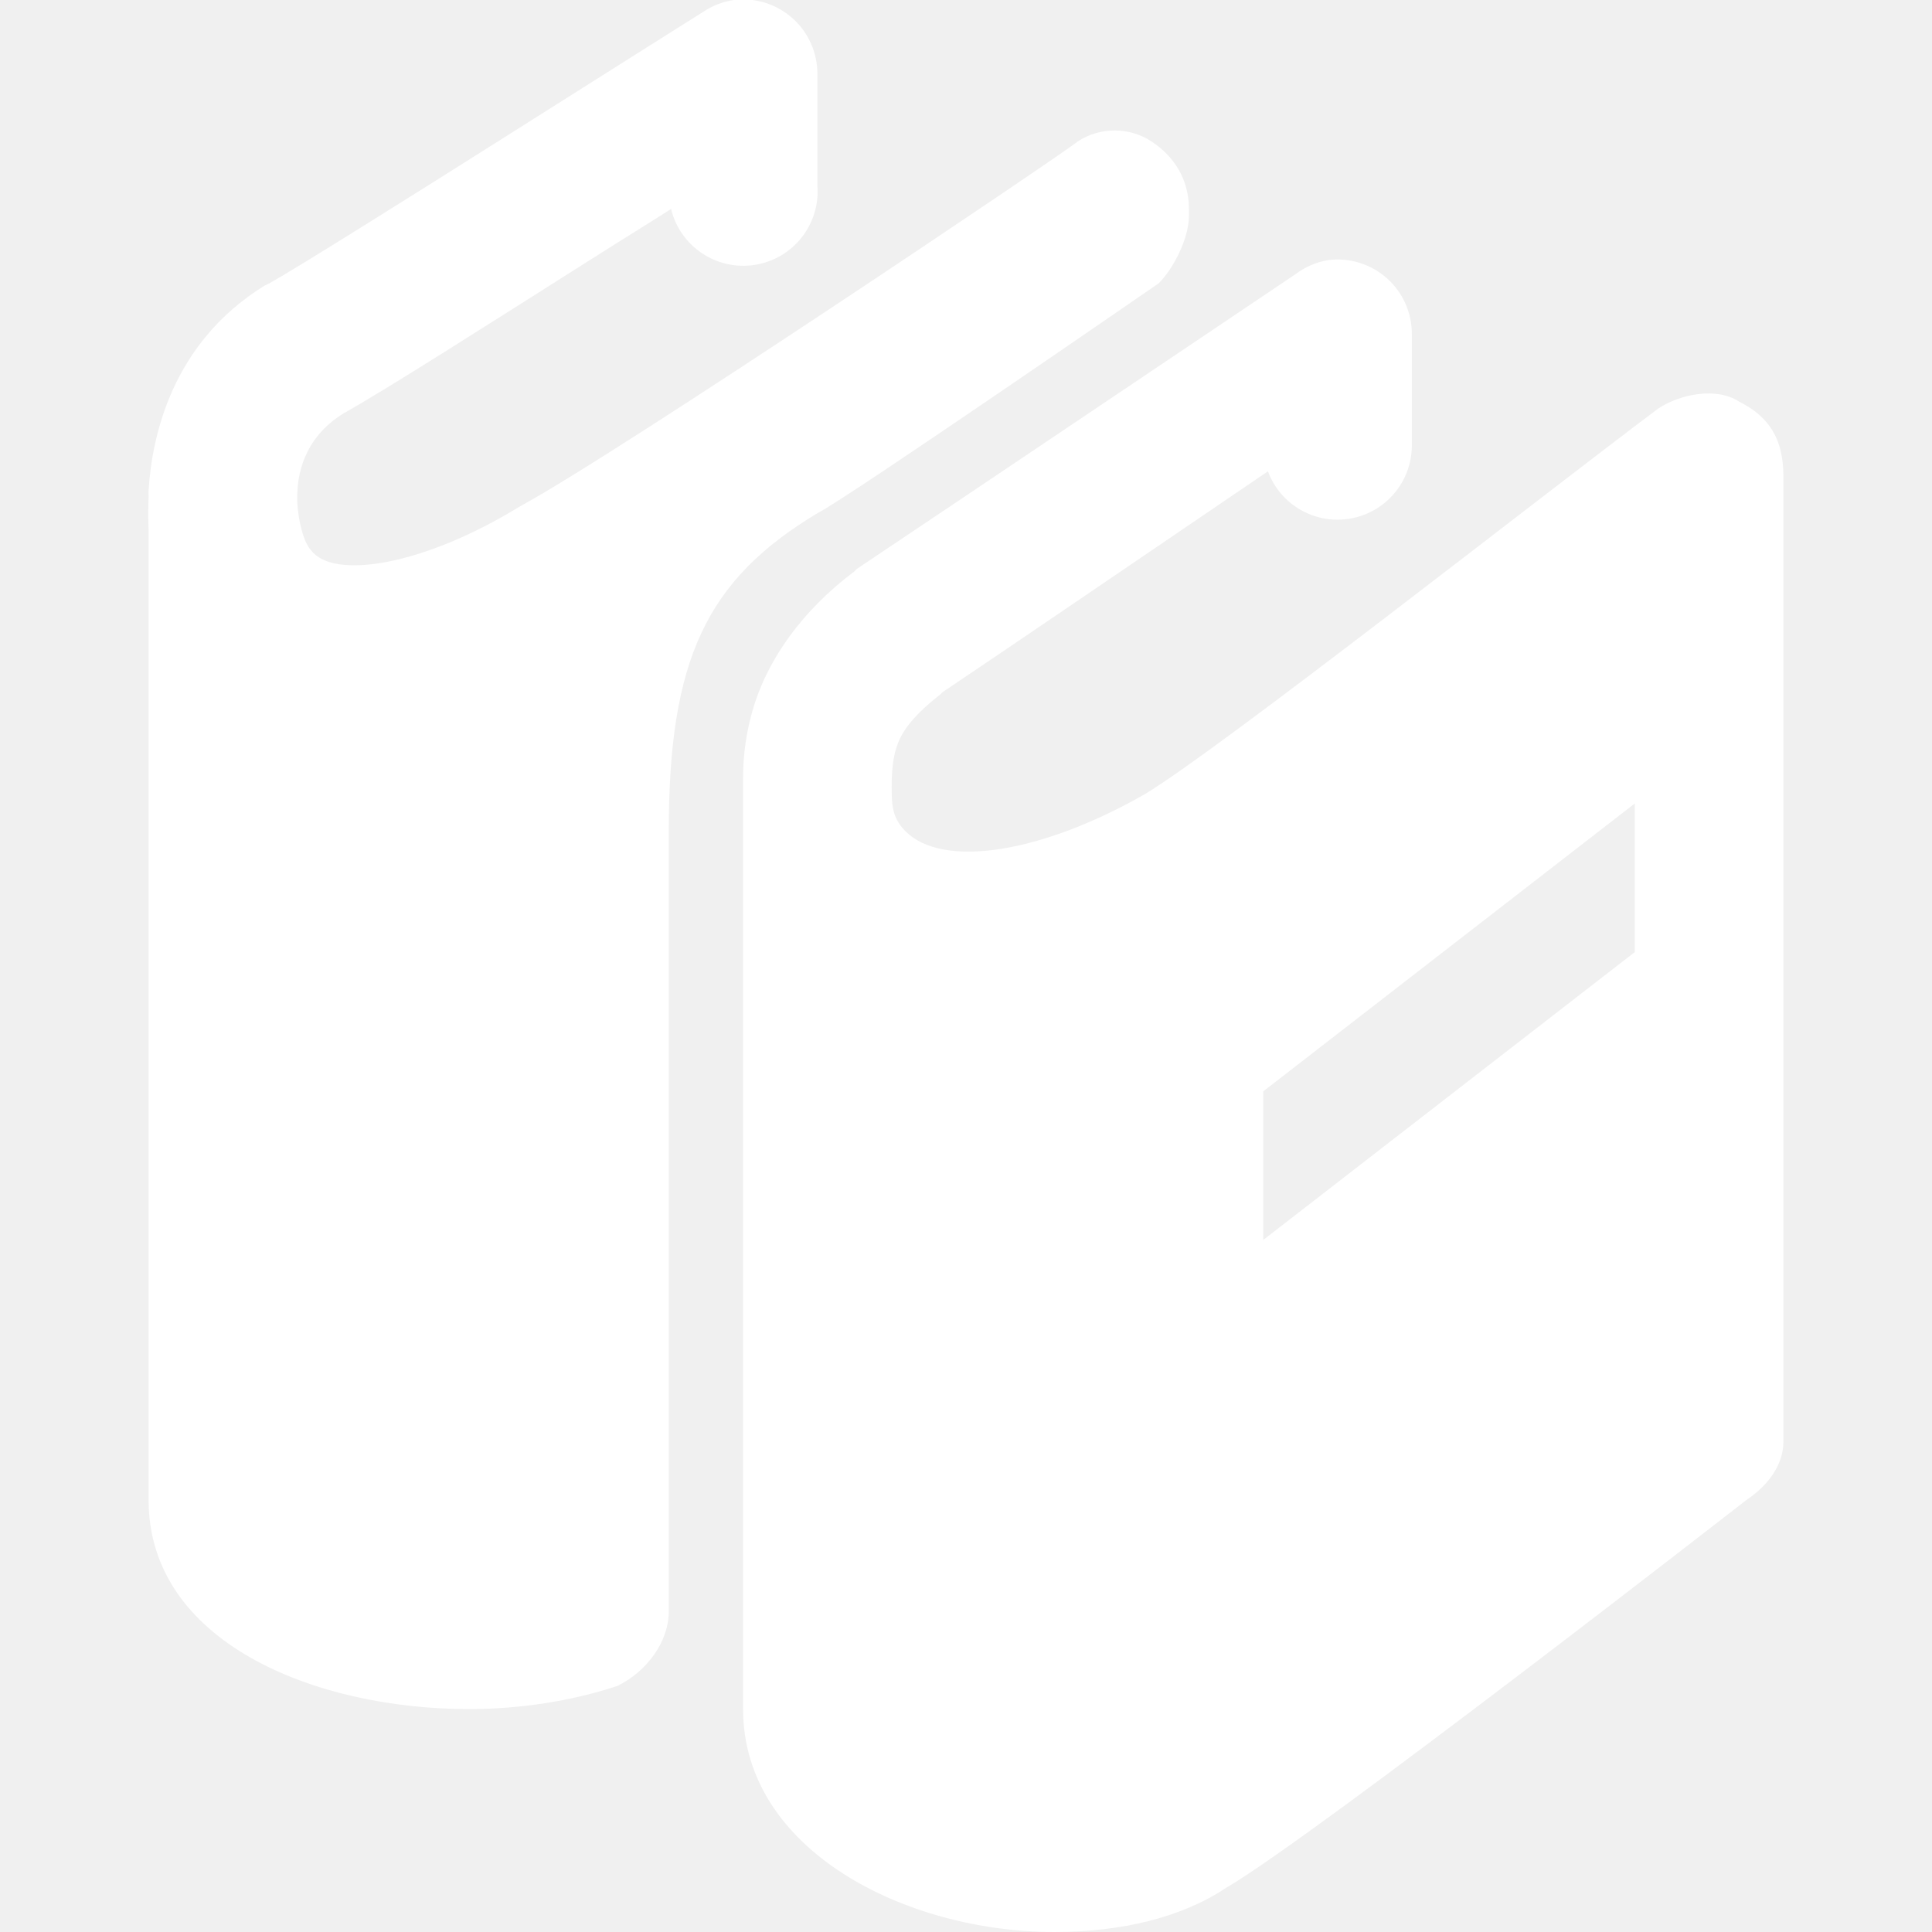
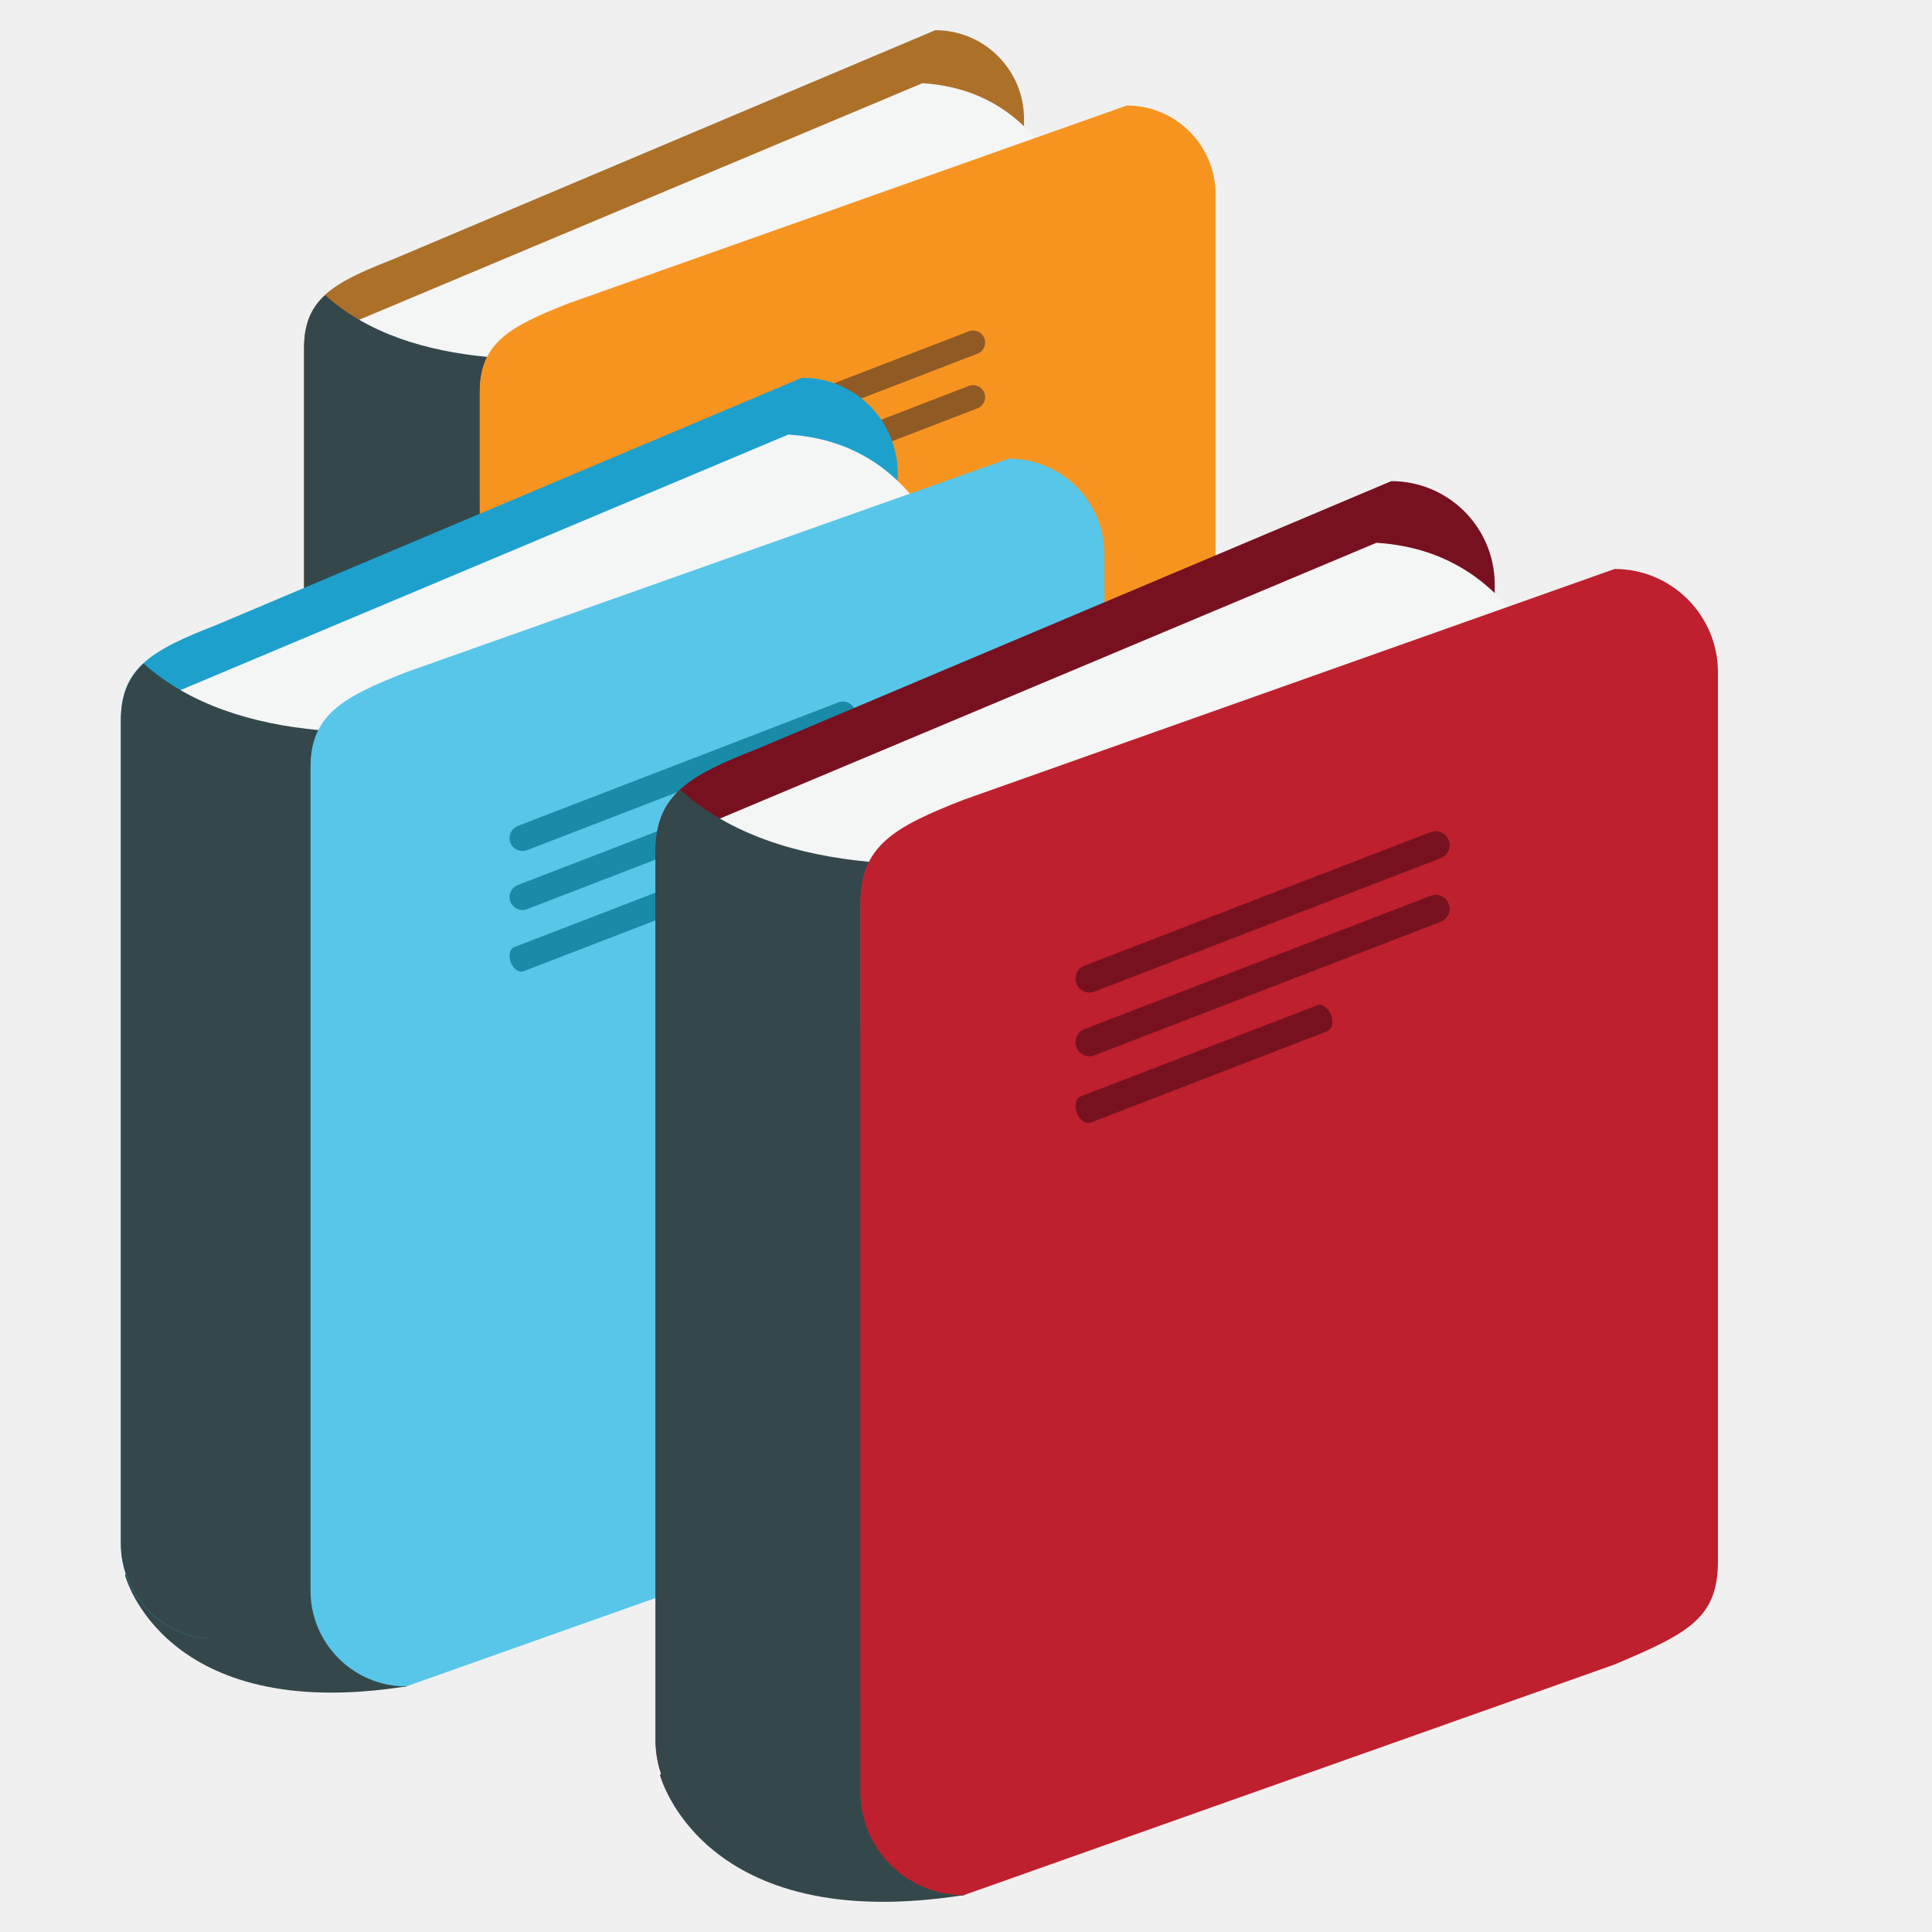
- <svg xmlns="http://www.w3.org/2000/svg" width="24" height="24" viewBox="0 0 26 26">
-   <path fill="#FFFFFF" d="M9.875 0a1 1 0 0 0-.406.156S8.204.952 6.844 1.813c-1.36.86-2.873 1.808-3.219 2a1 1 0 0 0-.063.03C2.306 4.618 2.045 5.884 2 6.594c-.003.033 0 .06 0 .095c-.011.266 0 .437 0 .437v13.063C2 22.087 4.213 23 6.313 23c.7 0 1.4-.113 2-.313c.4-.2.687-.6.687-1v-10.5c0-2.3.5-3.38 2-4.28c.4-.2 4.594-3.095 4.594-3.095c.2-.2.406-.606.406-.906v-.094c0-.4-.2-.706-.5-.906c-.3-.2-.7-.2-1 0c-.1.1-6.2 4.207-7.5 4.907c-1.3.8-2.513.993-2.813.593c-.093-.093-.174-.378-.187-.656v-.063c.001-.272.071-.784.625-1.125c.562-.313 1.957-1.204 3.313-2.062c.573-.363.644-.402 1.093-.688A1 1 0 0 0 11 2.5V1a1 1 0 0 0-1.125-1zm8 3.5a1 1 0 0 0-.438.188s-5.034 3.387-5.906 3.968a1 1 0 0 0-.031.032c-.724.543-1.153 1.189-1.344 1.78A3.264 3.264 0 0 0 10 10.5v.313a1 1 0 0 0 0 .093V23c0 1.9 2.188 3 4.188 3c.9 0 1.712-.194 2.312-.594c1.2-.7 7-5.218 7-5.218c.3-.2.5-.482.5-.782v-13c0-.5-.194-.8-.594-1c-.3-.2-.793-.106-1.093.094c-1.6 1.2-5.907 4.588-6.907 5.188c-1.4.8-2.719 1-3.219.5c-.2-.2-.187-.388-.187-.688c.006-.172.025-.32.063-.438c.056-.174.17-.388.593-.718c.02-.016.01-.015.031-.031c.723-.483 2.934-1.99 4.376-2.97A1 1 0 0 0 19 6V4.5a1 1 0 0 0-1.125-1zM22 10.813v2l-5 3.874v-2l5-3.874z" />
+ <svg xmlns="http://www.w3.org/2000/svg" width="24" height="24" viewBox="0 0 64 64">
+   <path fill="#34484c" d="M10.198 37.782s1.189 4.578 8.635 3.407l1.265-3.064l-2.143-2.328l-5.925-1.955l-1.832 3.94" />
+   <path fill="#ad7029" d="M33.92 29.197c0 1.621-.834 2.05-2.938 2.938l-17.974 7.59a2.936 2.936 0 0 1-2.938-2.94V11.528c0-1.622.954-2.16 2.938-2.935L30.983 1a2.939 2.939 0 0 1 2.939 2.938v25.26" />
+   <path fill="#34484c" d="M11.701 39.419s6.74 1.93 7.134 1.768c.392-.17-.254-2.924-.254-2.924l-2.435-2.623l-2.27-.106l-.399.566l-1.776 3.319" />
+   <path fill="#f4f5f5" d="m30.558 2.756l-19.942 8.375l.935 5.369l2.967.297l9.909-1.595l6.159-3.227l4.532-6.21c-.988-1.775-2.445-2.874-4.56-3.009" />
+   <path fill="#34484c" d="M15.897 12.99c0-.472.088-.849.248-1.167c-2.042-.192-3.97-.781-5.374-2.047c-.468.429-.698.96-.698 1.756V36.79a2.939 2.939 0 0 0 2.938 2.938l2.9-1.224c-.006-.088-.015-.168-.015-.256V12.99" />
+   <path fill="#f79420" d="M40.266 31.69c0 1.625-.835 2.05-2.94 2.94l-18.493 6.557a2.94 2.94 0 0 1-2.94-2.939V12.99c0-1.62.955-2.16 2.94-2.94l18.493-6.554a2.938 2.938 0 0 1 2.94 2.935v25.26" />
+   <path fill="#905a24" d="M32.607 11.203a.393.393 0 0 1-.227.513l-9.836 3.794a.4.4 0 0 1-.516-.226a.4.4 0 0 1 .226-.515l9.84-3.794a.4.4 0 0 1 .513.228m0 1.81a.395.395 0 0 1-.227.513l-9.836 3.792a.396.396 0 1 1-.29-.738l9.84-3.796a.398.398 0 0 1 .513.23m-3.344 3.156c.08.204.031.417-.109.47l-6.718 2.59c-.14.054-.316-.07-.398-.274c-.077-.204-.025-.417.113-.47l6.718-2.588c.136-.052.317.067.394.273" />
+   <path fill="#34484c" d="M4.142 52.185s1.282 4.941 9.314 3.679l1.367-3.308l-2.31-2.511l-6.399-2.11l-1.972 4.25" />
+   <path fill="#1ea0cd" d="M29.738 42.938c0 1.749-.9 2.209-3.172 3.17L7.17 54.296a3.17 3.17 0 0 1-3.172-3.172V23.875c0-1.757 1.028-2.338 3.172-3.173l19.396-8.189a3.17 3.17 0 0 1 3.172 3.169v27.256" />
+   <path fill="#34484c" d="M5.763 53.958s7.272 2.087 7.691 1.909c.426-.182-.27-3.154-.27-3.154l-2.63-2.834l-2.446-.11l-.43.609l-1.918 3.58" />
+   <path fill="#f4f5f5" d="M26.114 14.396L4.6 23.44l1.007 5.79l3.2.32l10.692-1.723l6.646-3.481l4.891-6.701c-1.068-1.916-2.64-3.104-4.92-3.249" />
+   <path fill="#34484c" d="M10.295 25.443c0-.505.086-.914.261-1.258c-2.2-.204-4.278-.84-5.8-2.209c-.5.464-.75 1.04-.75 1.9v27.248a3.168 3.168 0 0 0 3.17 3.172l3.13-1.32a3.417 3.417 0 0 1-.013-.277V25.443z" />
+   <path fill="#57c6e9" d="M36.585 45.617c0 1.751-.898 2.21-3.172 3.17l-19.956 7.078a3.174 3.174 0 0 1-3.171-3.172V25.438c0-1.75 1.032-2.332 3.171-3.17l19.956-7.074a3.171 3.171 0 0 1 3.172 3.172v27.251" />
+   <path fill="#198ba9" d="M28.322 23.513a.429.429 0 0 1-.246.555l-10.61 4.092a.433.433 0 0 1-.558-.242a.434.434 0 0 1 .248-.559l10.61-4.09a.428.428 0 0 1 .556.244m0 1.958a.429.429 0 0 1-.246.553l-10.61 4.091a.43.43 0 0 1-.558-.243a.43.43 0 0 1 .248-.555l10.61-4.092a.428.428 0 0 1 .556.246m-3.608 3.403c.084.222.032.448-.119.504l-7.25 2.795c-.15.06-.339-.072-.426-.292c-.085-.224-.034-.45.117-.507l7.249-2.795c.153-.055.345.076.43.295" />
+   <path fill="#34484c" d="M21.864 58.807s1.39 5.335 10.067 3.97l1.478-3.572l-2.497-2.711L24 54.213l-2.135 4.594" />
+   <path fill="#78111f" d="M49.515 48.805c0 1.89-.97 2.389-3.426 3.423l-20.95 8.847a3.425 3.425 0 0 1-3.425-3.424V28.21c0-1.892 1.111-2.522 3.425-3.425l20.95-8.847a3.427 3.427 0 0 1 3.426 3.425v29.442" />
+   <path fill="#34484c" d="M23.617 60.719s7.857 2.251 8.314 2.057c.457-.194-.293-3.403-.293-3.403l-2.84-3.062l-2.645-.123l-.465.662l-2.07 3.87" />
+   <path fill="#f4f5f5" d="M45.597 17.98L22.35 27.745l1.092 6.26l3.46.342l11.542-1.858l7.18-3.764l5.285-7.235c-1.158-2.07-2.853-3.354-5.318-3.51" />
+   <path fill="#34484c" d="M28.514 29.909c0-.545.097-.985.283-1.36c-2.38-.22-4.624-.908-6.264-2.386c-.542.501-.812 1.123-.812 2.05v29.44a3.426 3.426 0 0 0 3.427 3.425l3.38-1.428a3.766 3.766 0 0 1-.014-.296V29.91" />
+   <path fill="#be202e" d="M56.909 51.714c0 1.89-.97 2.386-3.423 3.424L31.927 62.78a3.423 3.423 0 0 1-3.425-3.42V29.912c0-1.89 1.111-2.517 3.425-3.42l21.56-7.644a3.423 3.423 0 0 1 3.422 3.422v29.444" />
+   <path fill="#78111f" d="M47.988 27.827a.464.464 0 0 1-.265.602l-11.466 4.418a.46.46 0 0 1-.598-.261a.459.459 0 0 1 .264-.598l11.467-4.423a.462.462 0 0 1 .598.262m0 2.113a.46.46 0 0 1-.265.597l-11.467 4.421a.463.463 0 0 1-.598-.265a.466.466 0 0 1 .264-.602l11.467-4.416a.46.46 0 0 1 .6.265m-3.896 3.68c.092.238.036.484-.131.545l-7.829 3.021c-.165.062-.371-.08-.462-.319c-.093-.237-.036-.485.13-.548l7.829-3.017c.161-.063.367.079.463.319" />
</svg>
